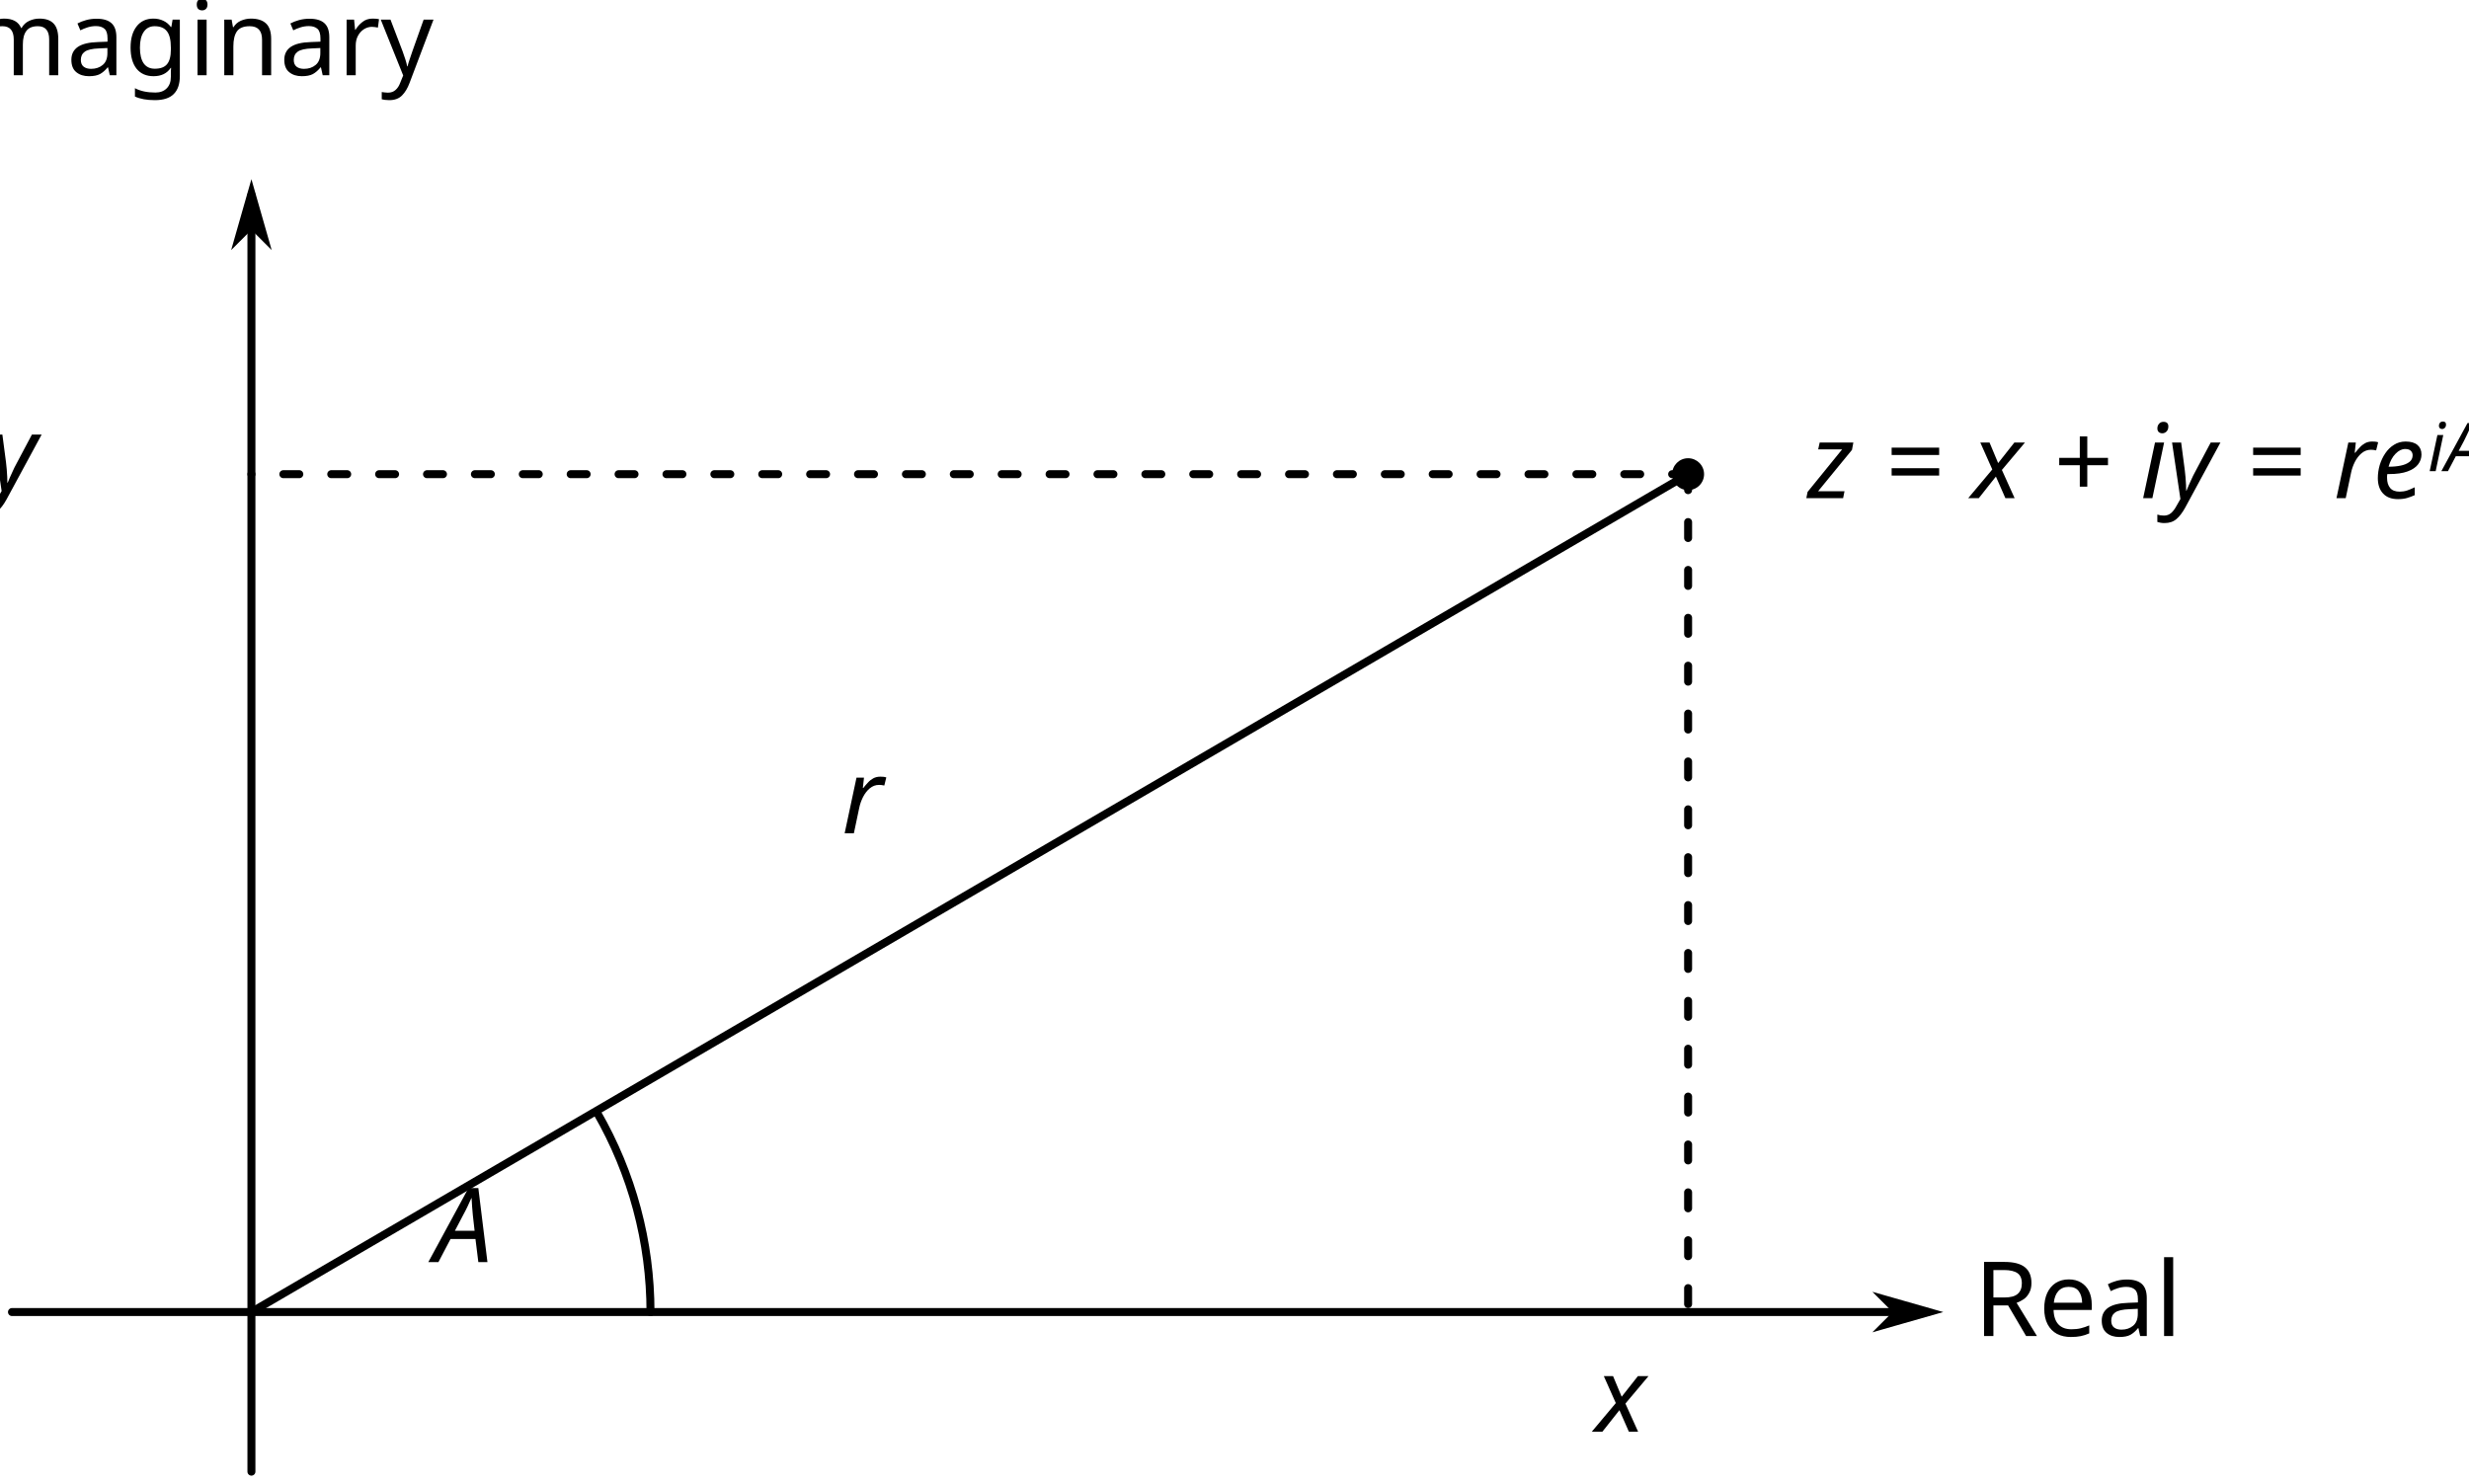
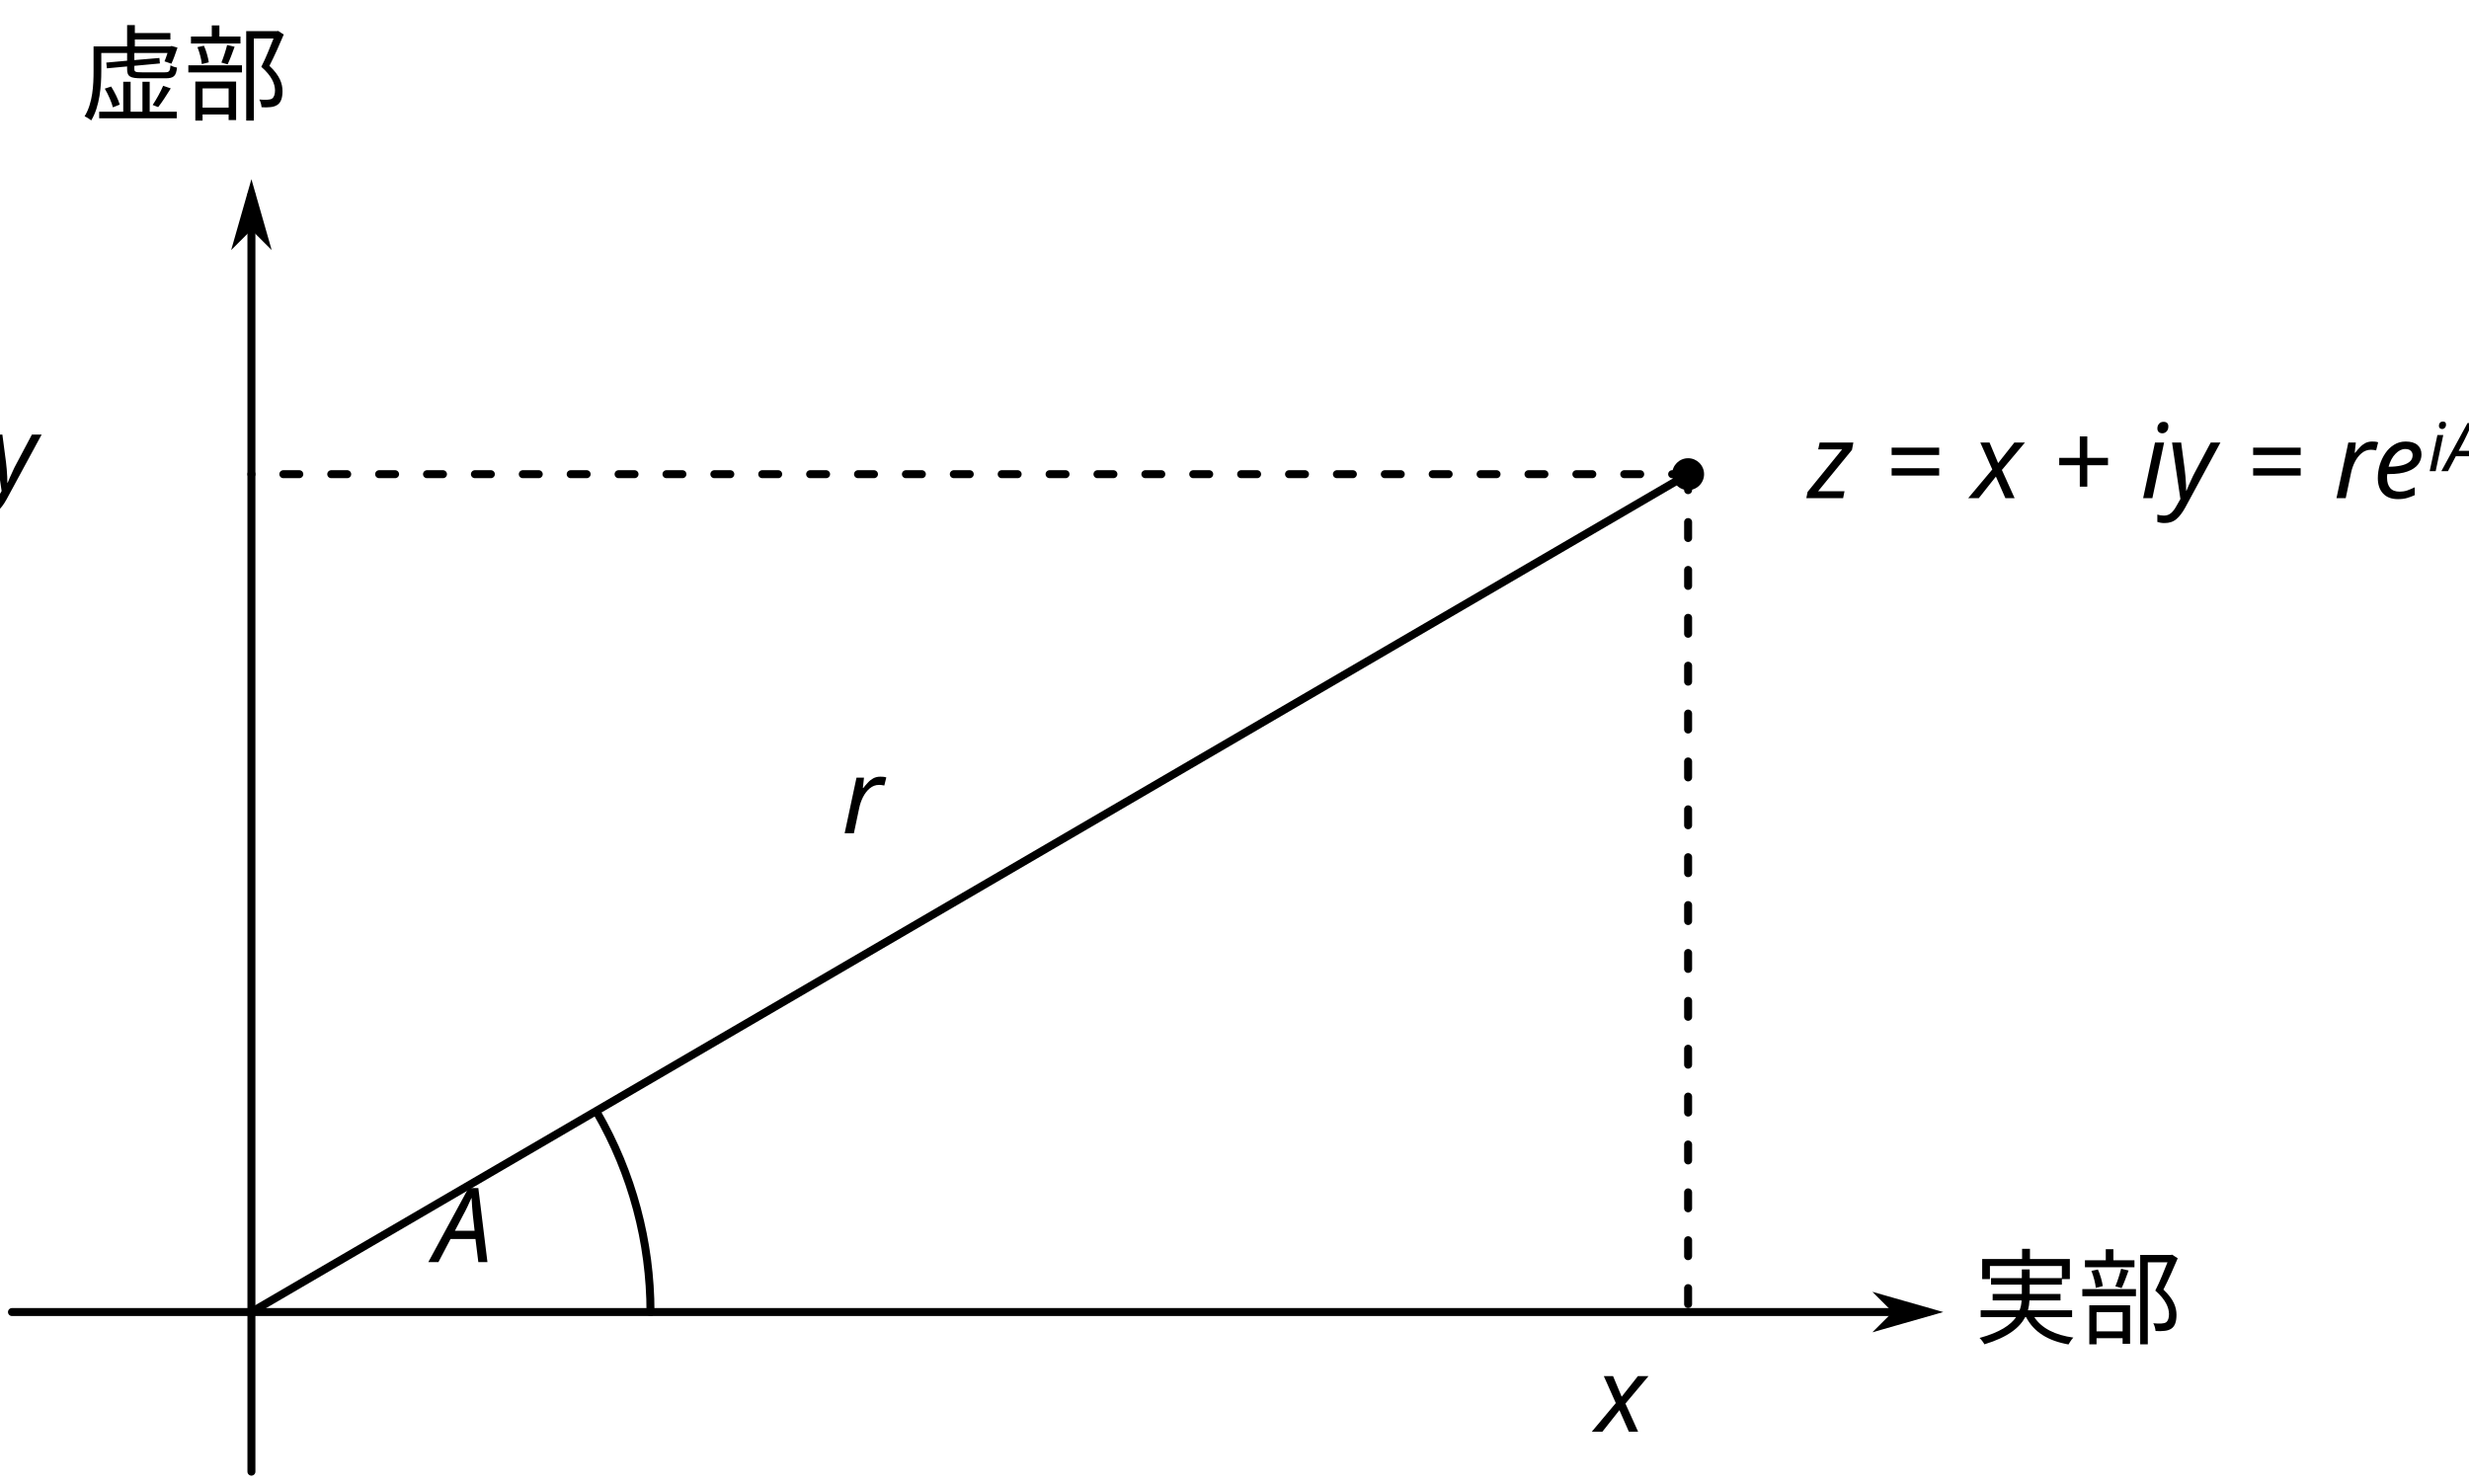
<svg xmlns="http://www.w3.org/2000/svg" width="309.336" height="185.924" id="svg2" version="1.1" style="display:inline">
  <defs id="defs4">
    <marker orient="auto" refY="0" refX="0" id="Arrow1Sstart" style="overflow:visible">
      <path id="path14077" d="M 0,0 5,-5 -12.5,0 5,5 0,0 z" style="fill-rule:evenodd;stroke:#000000;stroke-width:1pt;marker-start:none" transform="matrix(0.2,0,0,0.2,1.2,0)" />
    </marker>
    <marker orient="auto" refY="0" refX="0" id="Arrow1Mstart" style="overflow:visible">
      <path id="path3840" d="M 0,0 5,-5 -12.5,0 5,5 0,0 z" style="fill-rule:evenodd;stroke:#000000;stroke-width:1pt;marker-start:none" transform="matrix(0.4,0,0,0.4,4,0)" />
    </marker>
    <marker orient="auto" refY="0" refX="0" id="Arrow1Mstart-3" style="overflow:visible">
      <path id="path3840-6" d="M 0,0 5,-5 -12.5,0 5,5 0,0 z" style="fill-rule:evenodd;stroke:#000000;stroke-width:1pt;marker-start:none" transform="matrix(0.4,0,0,0.4,4,0)" />
    </marker>
    <marker orient="auto" refY="0" refX="0" id="Arrow1Mstart-4" style="overflow:visible">
      <path id="path3840-1" d="M 0,0 5,-5 -12.5,0 5,5 0,0 z" style="fill-rule:evenodd;stroke:#000000;stroke-width:1pt;marker-start:none" transform="matrix(0.4,0,0,0.4,4,0)" />
    </marker>
    <marker orient="auto" refY="0" refX="0" id="Arrow1Mend" style="overflow:visible">
      <path id="path3843" d="M 0,0 5,-5 -12.5,0 5,5 0,0 z" style="fill-rule:evenodd;stroke:#000000;stroke-width:1pt;marker-start:none" transform="matrix(-0.4,0,0,-0.4,-4,0)" />
    </marker>
  </defs>
  <g id="layer2" style="display:inline" transform="translate(-188.5,-87.93818)">
    <path style="fill:none;stroke:#000000;stroke-width:1px;stroke-linecap:round;stroke-linejoin:round;stroke-opacity:1;marker-start:url(#Arrow1Mstart);display:inline" d="m 430,252.362 -240,0" id="path5021" />
    <path style="fill:none;stroke:#000000;stroke-width:1px;stroke-linecap:round;stroke-linejoin:round;stroke-opacity:1;marker-start:url(#Arrow1Mstart);display:inline" d="m 220,112.362 0,160" id="path5021-6" />
    <text xml:space="preserve" style="font-size:13px;font-style:normal;font-variant:normal;font-weight:normal;font-stretch:normal;text-align:center;line-height:125%;letter-spacing:0px;word-spacing:0px;text-anchor:middle;fill:#000000;fill-opacity:1;stroke:none;font-family:Linux Biolinum O;-inkscape-font-specification:Linux Biolinum O" x="214.643" y="97.005" id="text3911">
      <tspan id="tspan3913" x="214.643" y="97.005" />
    </text>
    <path style="fill:none;stroke:#000000;stroke-width:1px;stroke-linecap:round;stroke-linejoin:round;stroke-opacity:1;marker-end:none;display:inline" d="m 400,147.362 -180,105" id="path6141-9" />
    <path style="fill:#000000;fill-opacity:1;stroke:none;marker-end:none;display:inline" id="path6329-9" d="m 240,212.362 c 0,2.761 -2.239,5 -5,5 -2.761,0 -5,-2.239 -5,-5 0,-2.761 2.239,-5 5,-5 2.761,0 5,2.239 5,5 z" transform="matrix(0.4000003,0,0,0.4000003,305.9999,62.41725)" />
    <path style="fill:none;stroke:#000000;stroke-width:0.999;stroke-linecap:round;stroke-linejoin:round;stroke-miterlimit:4;stroke-opacity:1;stroke-dasharray:none;stroke-dashoffset:0;marker-start:none;marker-end:none;display:inline" id="path4189" d="m 270,252.362 c 0,8.777 -2.31,17.399 -6.699,25" transform="matrix(0.8660254,-0.5,0.5,0.8660254,-96.70668,143.8101)" />
    <path style="fill:none;stroke:#000000;stroke-width:1;stroke-linecap:round;stroke-linejoin:round;stroke-miterlimit:4;stroke-opacity:1;stroke-dasharray:2, 4;stroke-dashoffset:0;display:inline" d="m 400,147.362 0,105" id="path4197" />
    <path style="fill:none;stroke:#000000;stroke-width:1;stroke-linecap:round;stroke-linejoin:round;stroke-miterlimit:4;stroke-opacity:1;stroke-dasharray:2, 4;stroke-dashoffset:0;display:inline" d="m 400,147.362 -180,0" id="path4197-5" />
  </g>
  <g id="layer3" style="display:inline" transform="translate(-188.5,-87.93818)">
-     <text xml:space="preserve" style="font-size:13px;font-style:normal;font-variant:normal;font-weight:normal;font-stretch:normal;text-align:center;line-height:125%;letter-spacing:0px;word-spacing:0px;text-anchor:middle;fill:#000000;fill-opacity:1;stroke:none;font-family:Linux Biolinum O;-inkscape-font-specification:Linux Biolinum O" x="220" y="97.362" id="text3915">
-       <tspan id="tspan3917" x="220" y="97.362">Imaginary</tspan>
+     <text xml:space="preserve" style="font-size:13px;font-style:normal;font-variant:normal;font-weight:normal;font-stretch:normal;text-align:center;line-height:125%;letter-spacing:0px;word-spacing:0px;text-anchor:middle;fill:#000000;fill-opacity:1;stroke:none;font-family:IPAMincho;-inkscape-font-specification:IPAMincho" x="220" y="102" id="text3915">
+       <tspan id="tspan3917" x="220" y="102">虚部</tspan>
    </text>
-     <text xml:space="preserve" style="font-size:13px;font-style:normal;font-variant:normal;font-weight:normal;font-stretch:normal;text-align:center;line-height:125%;letter-spacing:0px;word-spacing:0px;text-anchor:middle;fill:#000000;fill-opacity:1;stroke:none;font-family:Linux Biolinum O;-inkscape-font-specification:Linux Biolinum O" x="457.294" y="255.362" id="text3919">
-       <tspan id="tspan3921" x="457.294" y="255.362">Real</tspan>
+     <text xml:space="preserve" style="font-size:13px;font-style:normal;font-variant:normal;font-weight:normal;font-stretch:normal;text-align:center;line-height:125%;letter-spacing:0px;word-spacing:0px;text-anchor:middle;fill:#000000;fill-opacity:1;stroke:none;font-family:IPAMincho;-inkscape-font-specification:IPAMincho" x="457.294" y="255.362" id="text3919">
+       <tspan id="tspan3921" x="457.294" y="255.362">実部</tspan>
    </text>
    <text xml:space="preserve" style="font-size:13px;font-style:italic;font-variant:normal;font-weight:normal;font-stretch:normal;text-align:start;line-height:125%;letter-spacing:0px;word-spacing:0px;text-anchor:start;fill:#000000;fill-opacity:1;stroke:none;font-family:Linux Libertine O;-inkscape-font-specification:Sans Italic" x="415" y="150.362" id="text3923">
      <tspan id="tspan3925" x="415" y="150.362" dx="0 0 0 -0.6 0 0 0 -0.6 0 0.4 0 0 -0.6 0 0.8">z <tspan style="font-style:normal;-inkscape-font-specification:Linux Libertine O" id="tspan3020" dx="0.6">=</tspan> x <tspan style="font-style:normal;-inkscape-font-specification:Linux Libertine O" id="tspan3018" dx="0.6">+</tspan> iy <tspan style="font-style:normal;-inkscape-font-specification:Linux Libertine O" id="tspan3022" dx="0.6">=</tspan> re<tspan style="font-size:65.001%;baseline-shift:super" id="tspan3927" dx="0.4 0.4">iA</tspan>
      </tspan>
    </text>
    <text xml:space="preserve" style="font-size:13px;font-style:italic;font-variant:normal;font-weight:normal;font-stretch:normal;text-align:center;line-height:125%;letter-spacing:0px;word-spacing:0px;text-anchor:middle;fill:#000000;fill-opacity:1;stroke:none;font-family:Linux Libertine O;-inkscape-font-specification:Sans Italic" x="255" y="246.1" id="text4191">
      <tspan id="tspan4193" x="255" y="246.1">A</tspan>
    </text>
    <text xml:space="preserve" style="font-size:13px;font-style:italic;font-variant:normal;font-weight:normal;font-stretch:normal;text-align:end;line-height:125%;letter-spacing:0px;word-spacing:0px;text-anchor:end;fill:#000000;fill-opacity:1;stroke:none;font-family:Linux Libertine O;-inkscape-font-specification:Sans Italic" x="210" y="149.362" id="text4217">
      <tspan id="tspan4219" x="210" y="149.362">y</tspan>
    </text>
    <text xml:space="preserve" style="font-size:13px;font-style:italic;font-variant:normal;font-weight:normal;font-stretch:normal;text-align:center;line-height:125%;letter-spacing:0px;word-spacing:0px;text-anchor:middle;fill:#000000;fill-opacity:1;stroke:none;font-family:Linux Libertine O;-inkscape-font-specification:Sans Italic" x="400" y="267.362" id="text4221">
      <tspan id="tspan4223" x="400" y="267.362">x</tspan>
    </text>
    <text xml:space="preserve" style="font-size:13px;font-style:italic;font-variant:normal;font-weight:normal;font-stretch:normal;text-align:center;line-height:125%;letter-spacing:0px;word-spacing:0px;text-anchor:middle;fill:#000000;fill-opacity:1;stroke:none;font-family:Linux Libertine O;-inkscape-font-specification:Sans Italic" x="305" y="192.362" id="text4225">
      <tspan id="tspan4227" x="305" y="192.362">r</tspan>
    </text>
  </g>
</svg>
